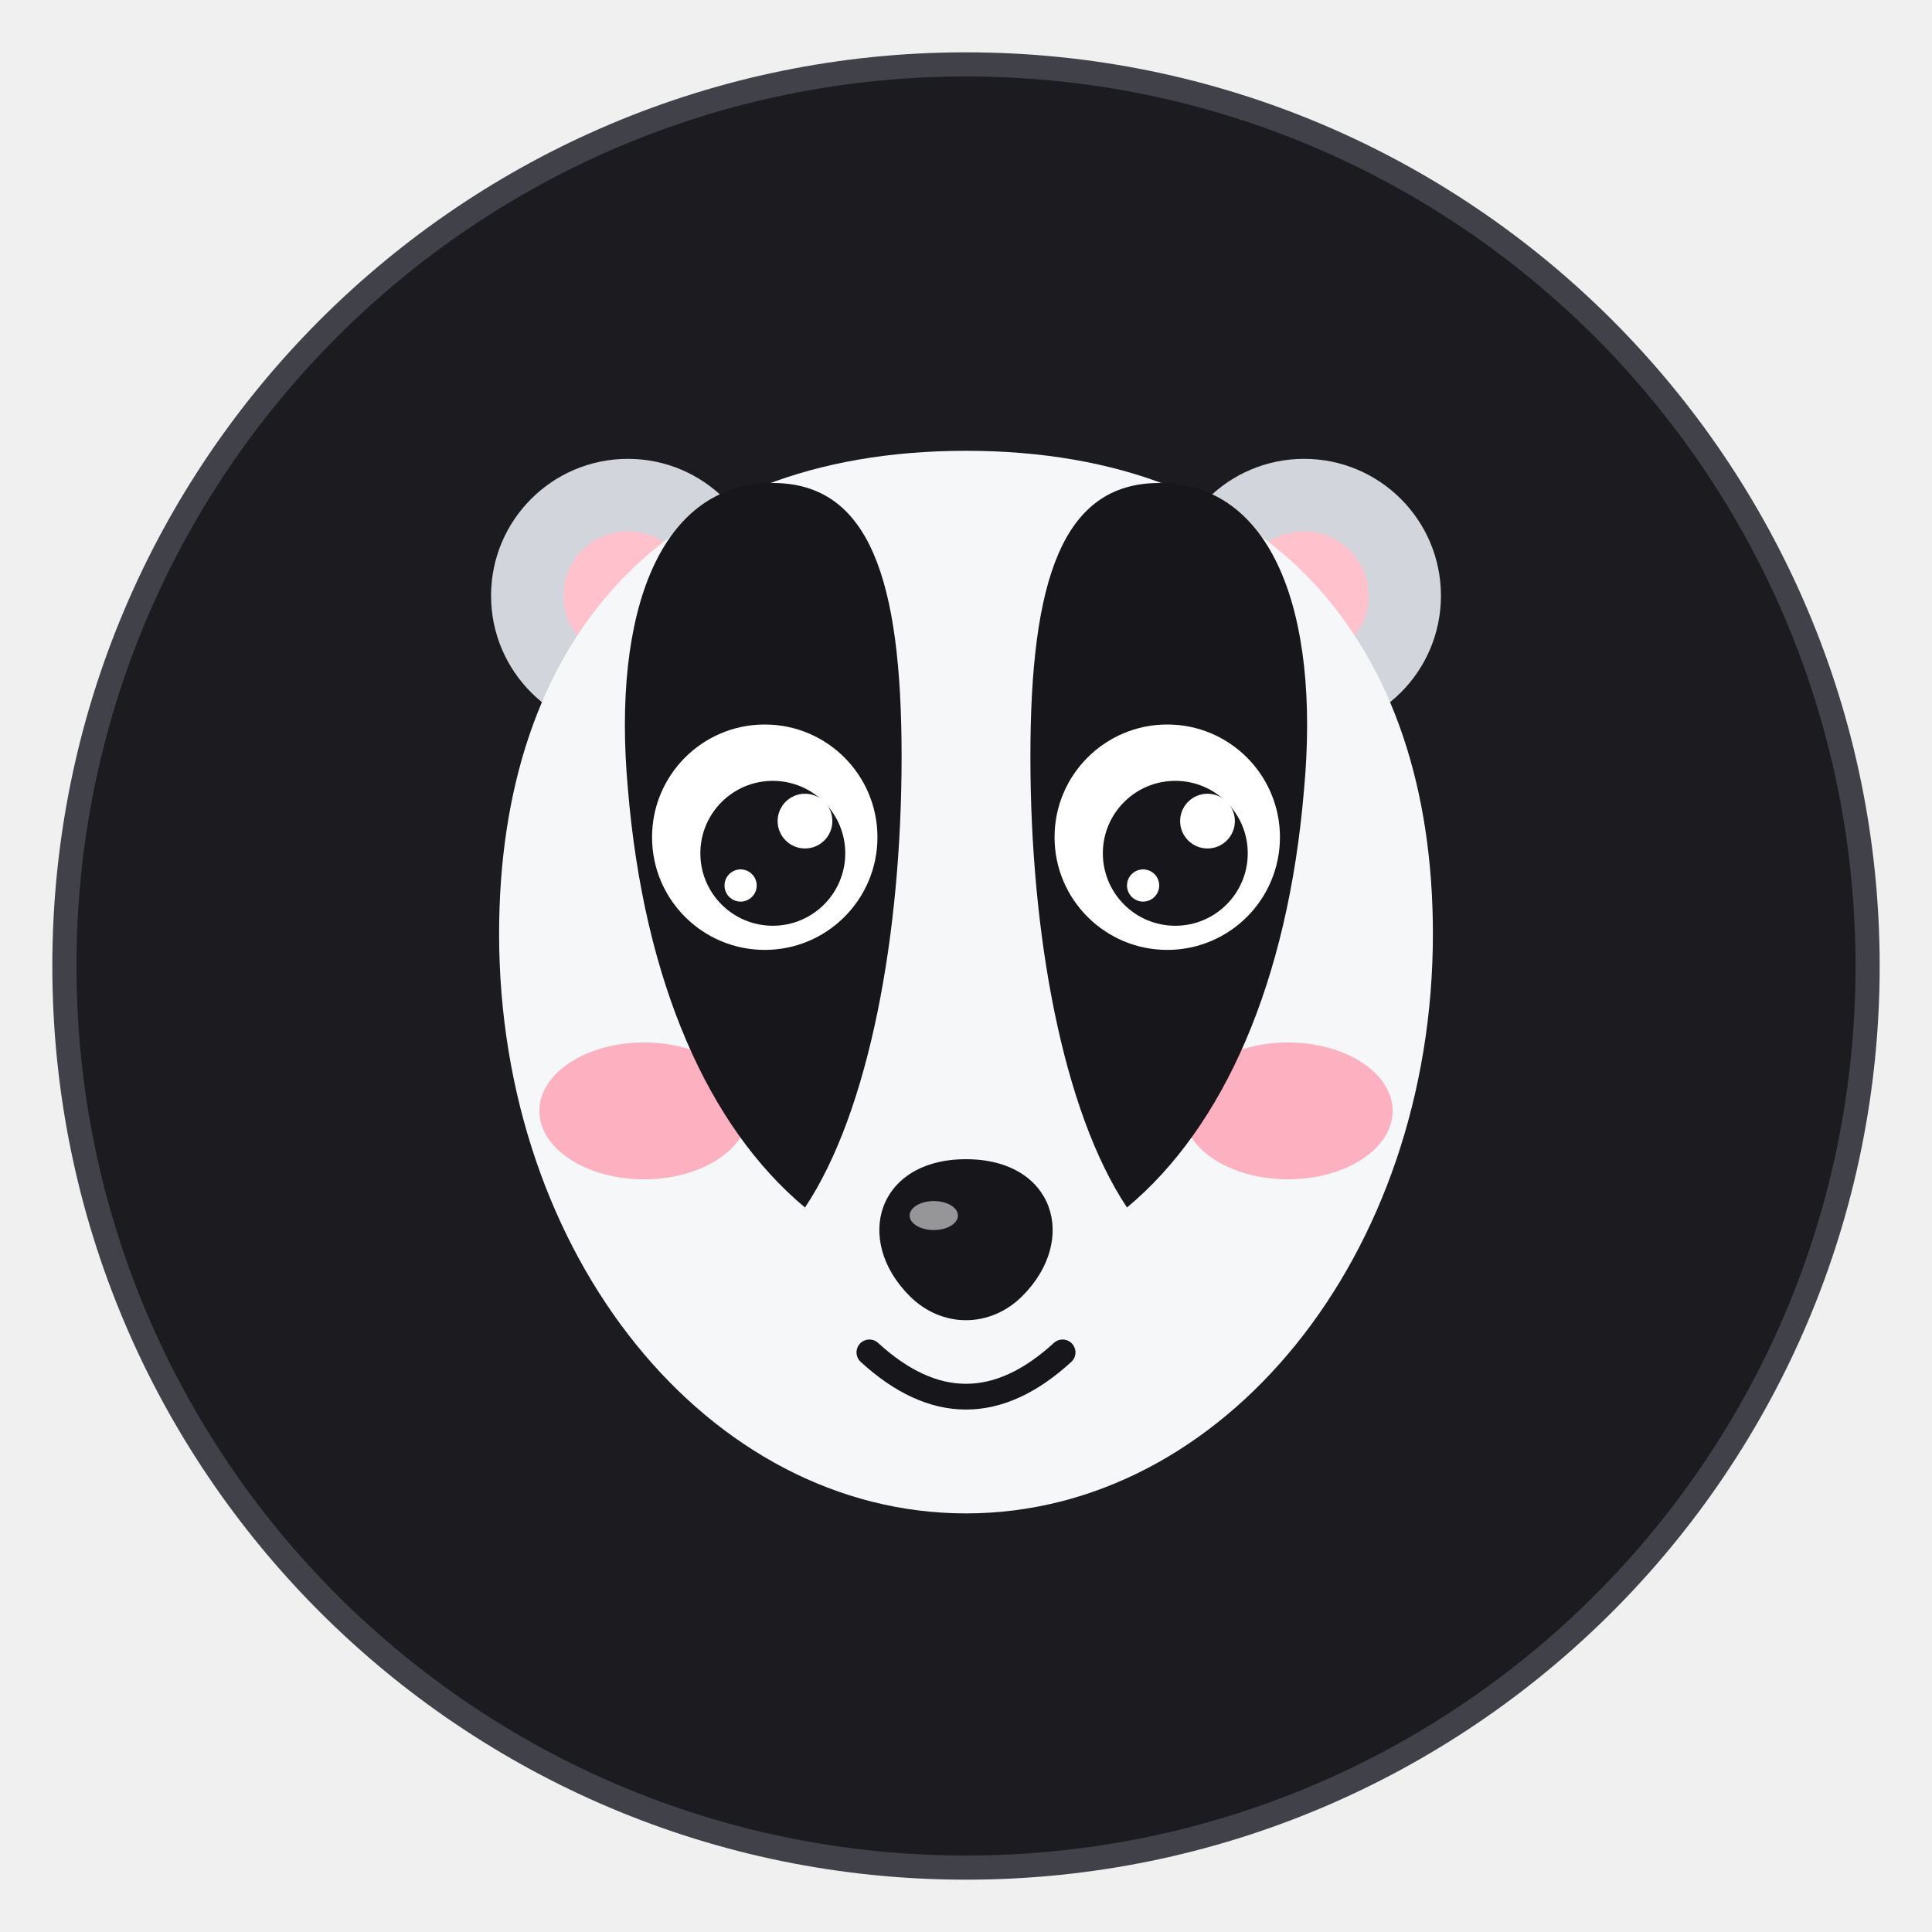
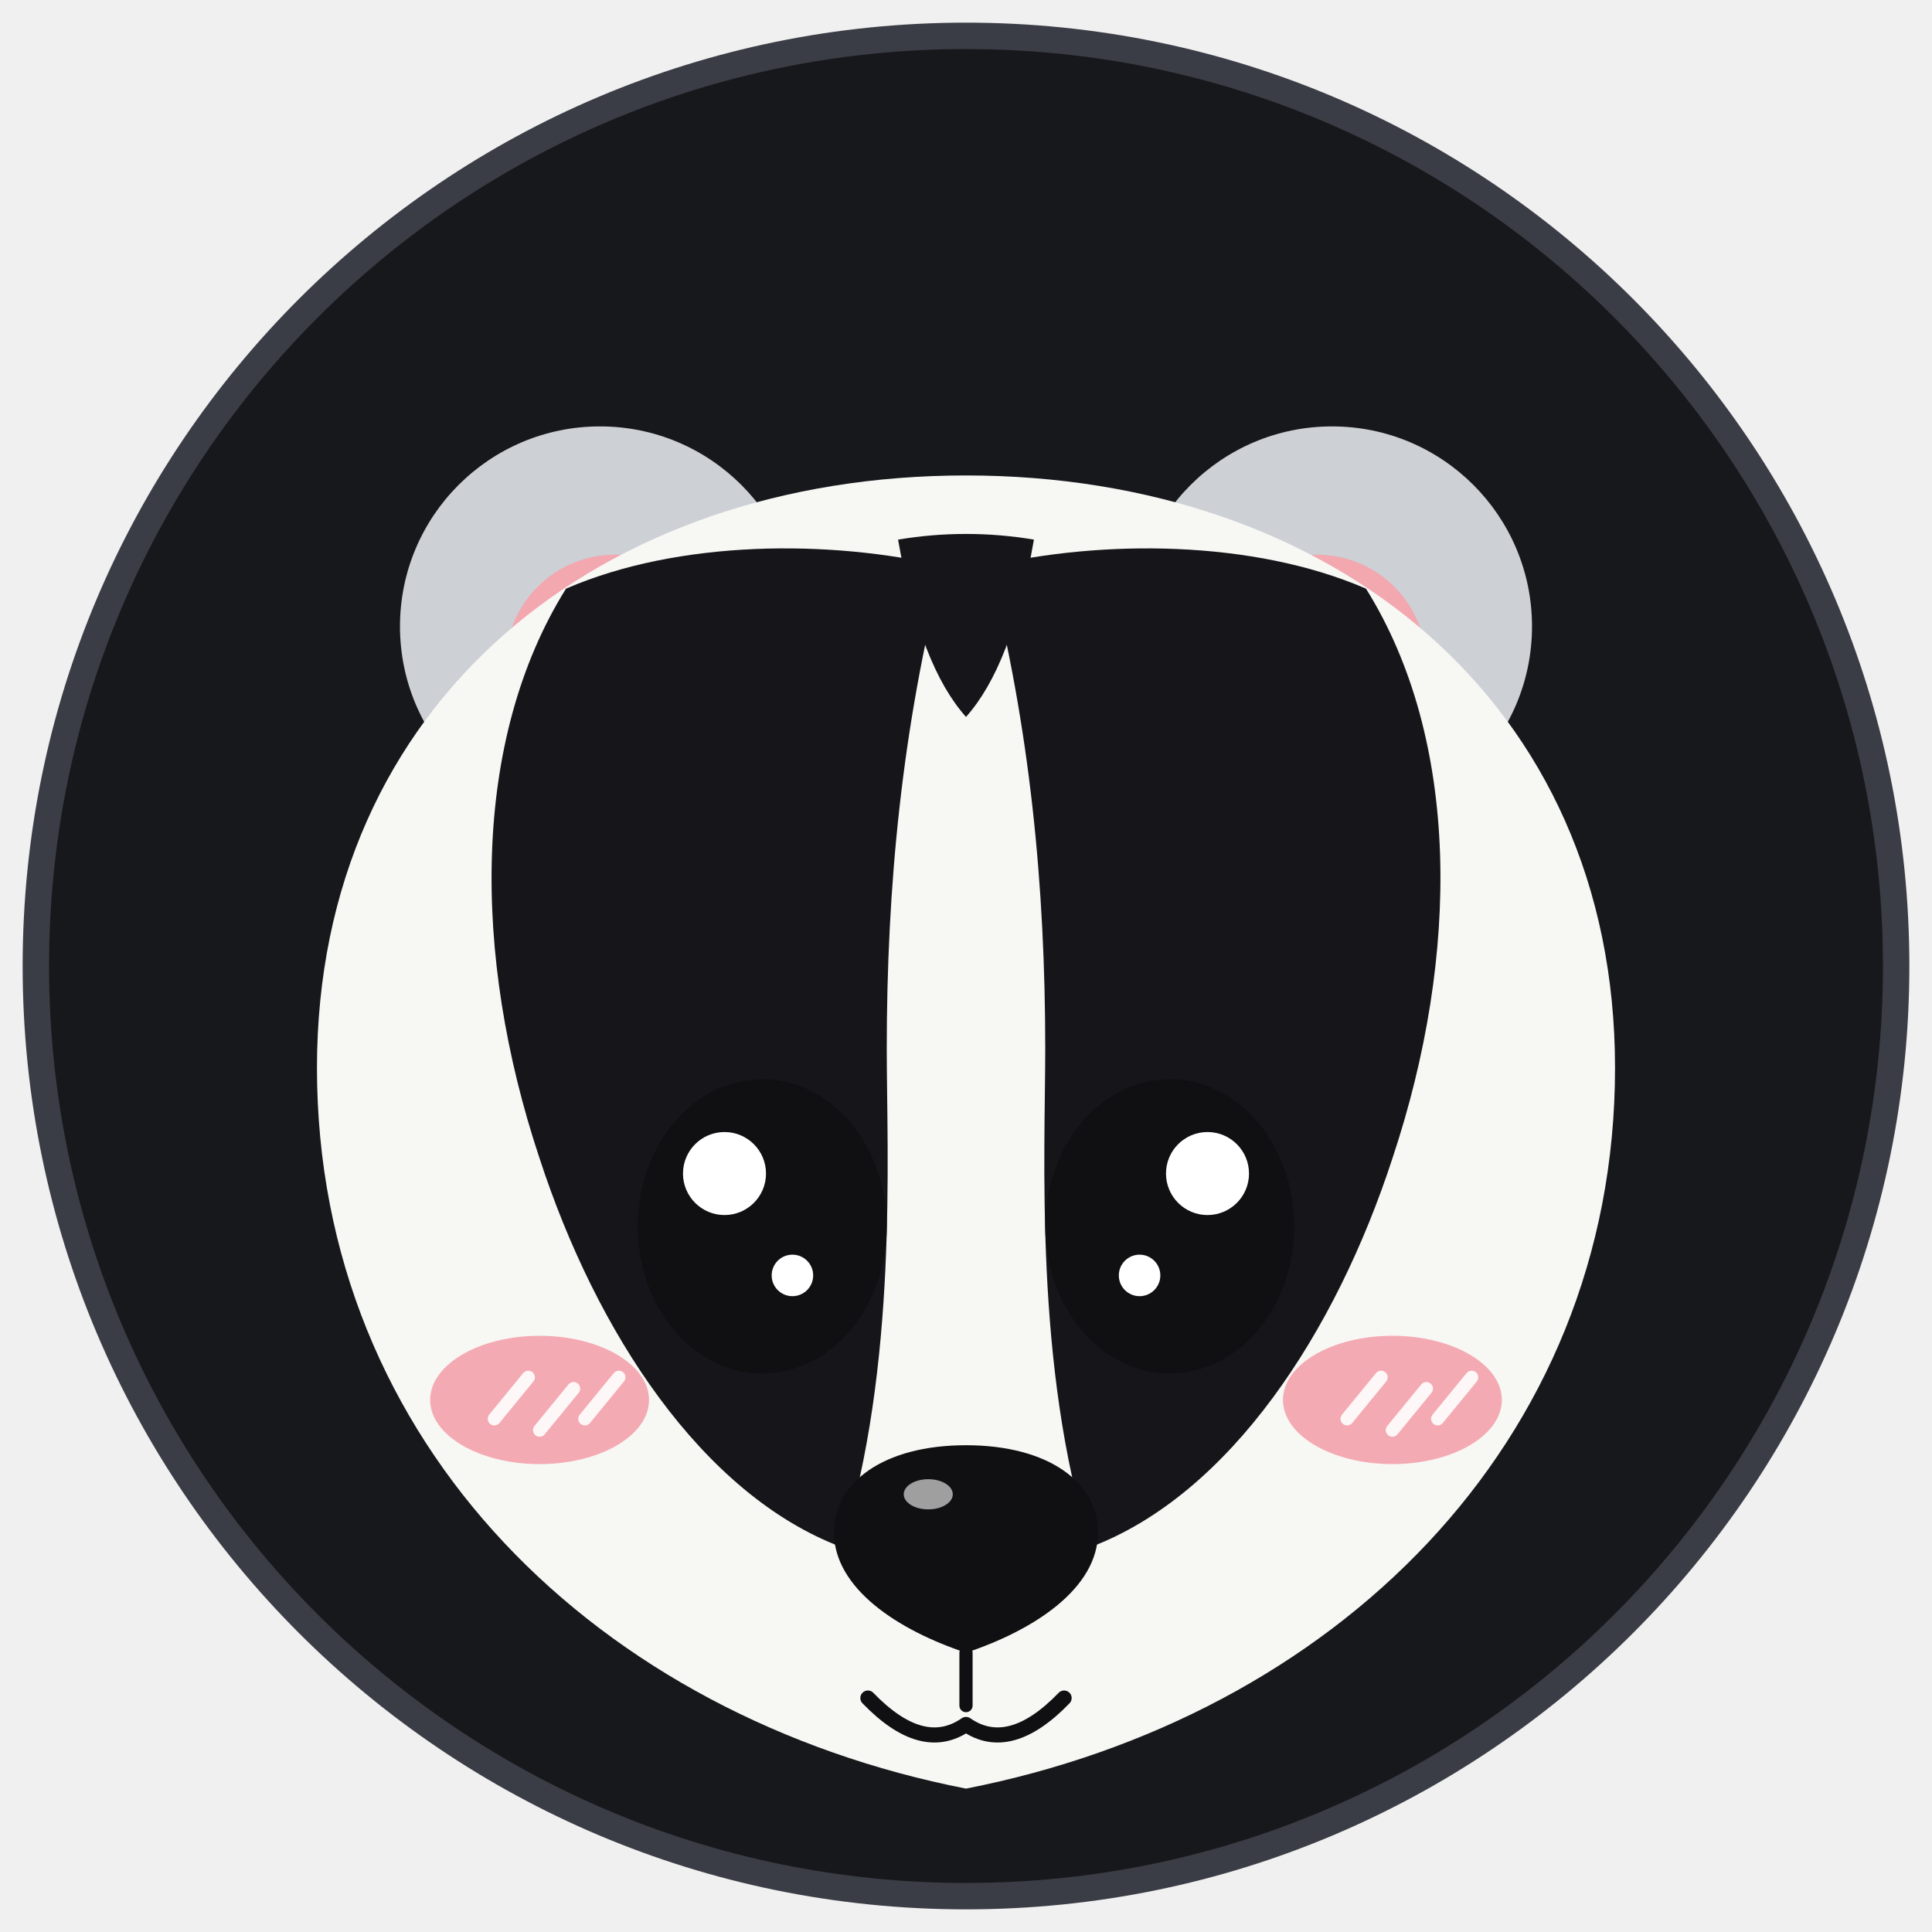
- <svg xmlns="http://www.w3.org/2000/svg" viewBox="0 0 240 240" width="240" height="240" role="img" aria-label="seek badger logo">
-   <circle cx="120" cy="120" r="112" fill="#1b1b20" />
-   <circle cx="120" cy="120" r="112" fill="none" stroke="#41414a" stroke-width="3" />
-   <circle cx="78" cy="74" r="17" fill="#d2d5db" />
-   <circle cx="162" cy="74" r="17" fill="#d2d5db" />
-   <circle cx="78" cy="74" r="8" fill="#ffc2cd" />
-   <circle cx="162" cy="74" r="8" fill="#ffc2cd" />
-   <path d="M120 56            C158 56 178 80 178 116            C178 156 152 188 120 188            C88 188 62 156 62 116            C62 80 82 56 120 56 Z" fill="#f6f7f9" />
-   <ellipse cx="80" cy="138" rx="13" ry="8.5" fill="#ff9fb2" opacity="0.8" />
-   <ellipse cx="160" cy="138" rx="13" ry="8.5" fill="#ff9fb2" opacity="0.8" />
-   <path d="M96 60 C82 60 76 76 78 98 C80 122 88 140 100 150            C108 138 112 116 112 94 C112 72 108 60 96 60 Z" fill="#17171b" />
-   <path d="M144 60 C158 60 164 76 162 98 C160 122 152 140 140 150            C132 138 128 116 128 94 C128 72 132 60 144 60 Z" fill="#17171b" />
-   <circle cx="95" cy="104" r="14" fill="#ffffff" />
-   <circle cx="145" cy="104" r="14" fill="#ffffff" />
-   <circle cx="96" cy="106" r="9" fill="#17171b" />
-   <circle cx="146" cy="106" r="9" fill="#17171b" />
-   <circle cx="100" cy="102" r="3.4" fill="#ffffff" />
-   <circle cx="150" cy="102" r="3.4" fill="#ffffff" />
-   <circle cx="92" cy="110" r="2" fill="#ffffff" />
-   <circle cx="142" cy="110" r="2" fill="#ffffff" />
-   <path d="M120 144 C131 144 134 154 127 161 C123 165 117 165 113 161            C106 154 109 144 120 144 Z" fill="#17171b" />
-   <ellipse cx="116" cy="151" rx="3" ry="1.8" fill="#ffffff" opacity="0.55" />
-   <path d="M108 168 Q120 179 132 168" fill="none" stroke="#17171b" stroke-width="3.2" stroke-linecap="round" />
+ <svg xmlns="http://www.w3.org/2000/svg" viewBox="0 0 1024 1024" width="1024" height="1024" role="img" aria-label="seek badger logo">
+   <circle cx="512" cy="512" r="500" fill="#3a3d45" />
+   <circle cx="512" cy="512" r="486" fill="#17181c" />
+   <circle cx="318" cy="332" r="106" fill="#cdd0d5" />
+   <circle cx="706" cy="332" r="106" fill="#cdd0d5" />
+   <circle cx="326" cy="352" r="58" fill="#f3a7af" />
+   <circle cx="698" cy="352" r="58" fill="#f3a7af" />
+   <path d="M512 252            C706 252 856 372 856 566            C856 766 706 910 512 948            C318 910 168 766 168 566            C168 372 318 252 512 252 Z" fill="#f7f7f4" />
+   <ellipse cx="286" cy="742" rx="58" ry="34" fill="#f4aab2" />
+   <ellipse cx="738" cy="742" rx="58" ry="34" fill="#f4aab2" />
+   <g stroke="#ffffff" stroke-width="7" stroke-linecap="round" opacity="0.9">
+     <path d="M262 752 l18 -22" />
+     <path d="M286 758 l18 -22" />
+     <path d="M310 752 l18 -22" />
+     <path d="M714 752 l18 -22" />
+     <path d="M738 758 l18 -22" />
+     <path d="M762 752 l18 -22" />
+   </g>
+   <g fill="#16161a">
+     <path id="stripe" d="M500 300              C440 286 360 286 300 312              C250 392 250 506 286 614              C316 706 372 792 446 820              C476 724 470 612 470 556              C470 470 478 386 500 300 Z" />
+     <use href="#stripe" transform="matrix(-1,0,0,1,1024,0)" />
+     <path d="M476 286 C500 282 524 282 548 286              C540 332 528 362 512 380              C496 362 484 332 476 286 Z" />
+   </g>
+   <g>
+     <ellipse cx="404" cy="650" rx="66" ry="78" fill="#101012" />
+     <ellipse cx="620" cy="650" rx="66" ry="78" fill="#101012" />
+     <circle cx="384" cy="622" r="22" fill="#ffffff" />
+     <circle cx="640" cy="622" r="22" fill="#ffffff" />
+     <circle cx="420" cy="676" r="11" fill="#ffffff" />
+     <circle cx="604" cy="676" r="11" fill="#ffffff" />
+   </g>
+   <path d="M512 766            C556 766 582 786 582 812            C582 842 548 864 512 876            C476 864 442 842 442 812            C442 786 468 766 512 766 Z" fill="#101012" />
+   <ellipse cx="492" cy="792" rx="13" ry="8" fill="#ffffff" opacity="0.6" />
+   <path d="M512 876 L512 904" fill="none" stroke="#101012" stroke-width="7" stroke-linecap="round" />
+   <path d="M460 900 Q489 930 512 914 Q535 930 564 900" fill="none" stroke="#101012" stroke-width="8" stroke-linecap="round" stroke-linejoin="round" />
</svg>
